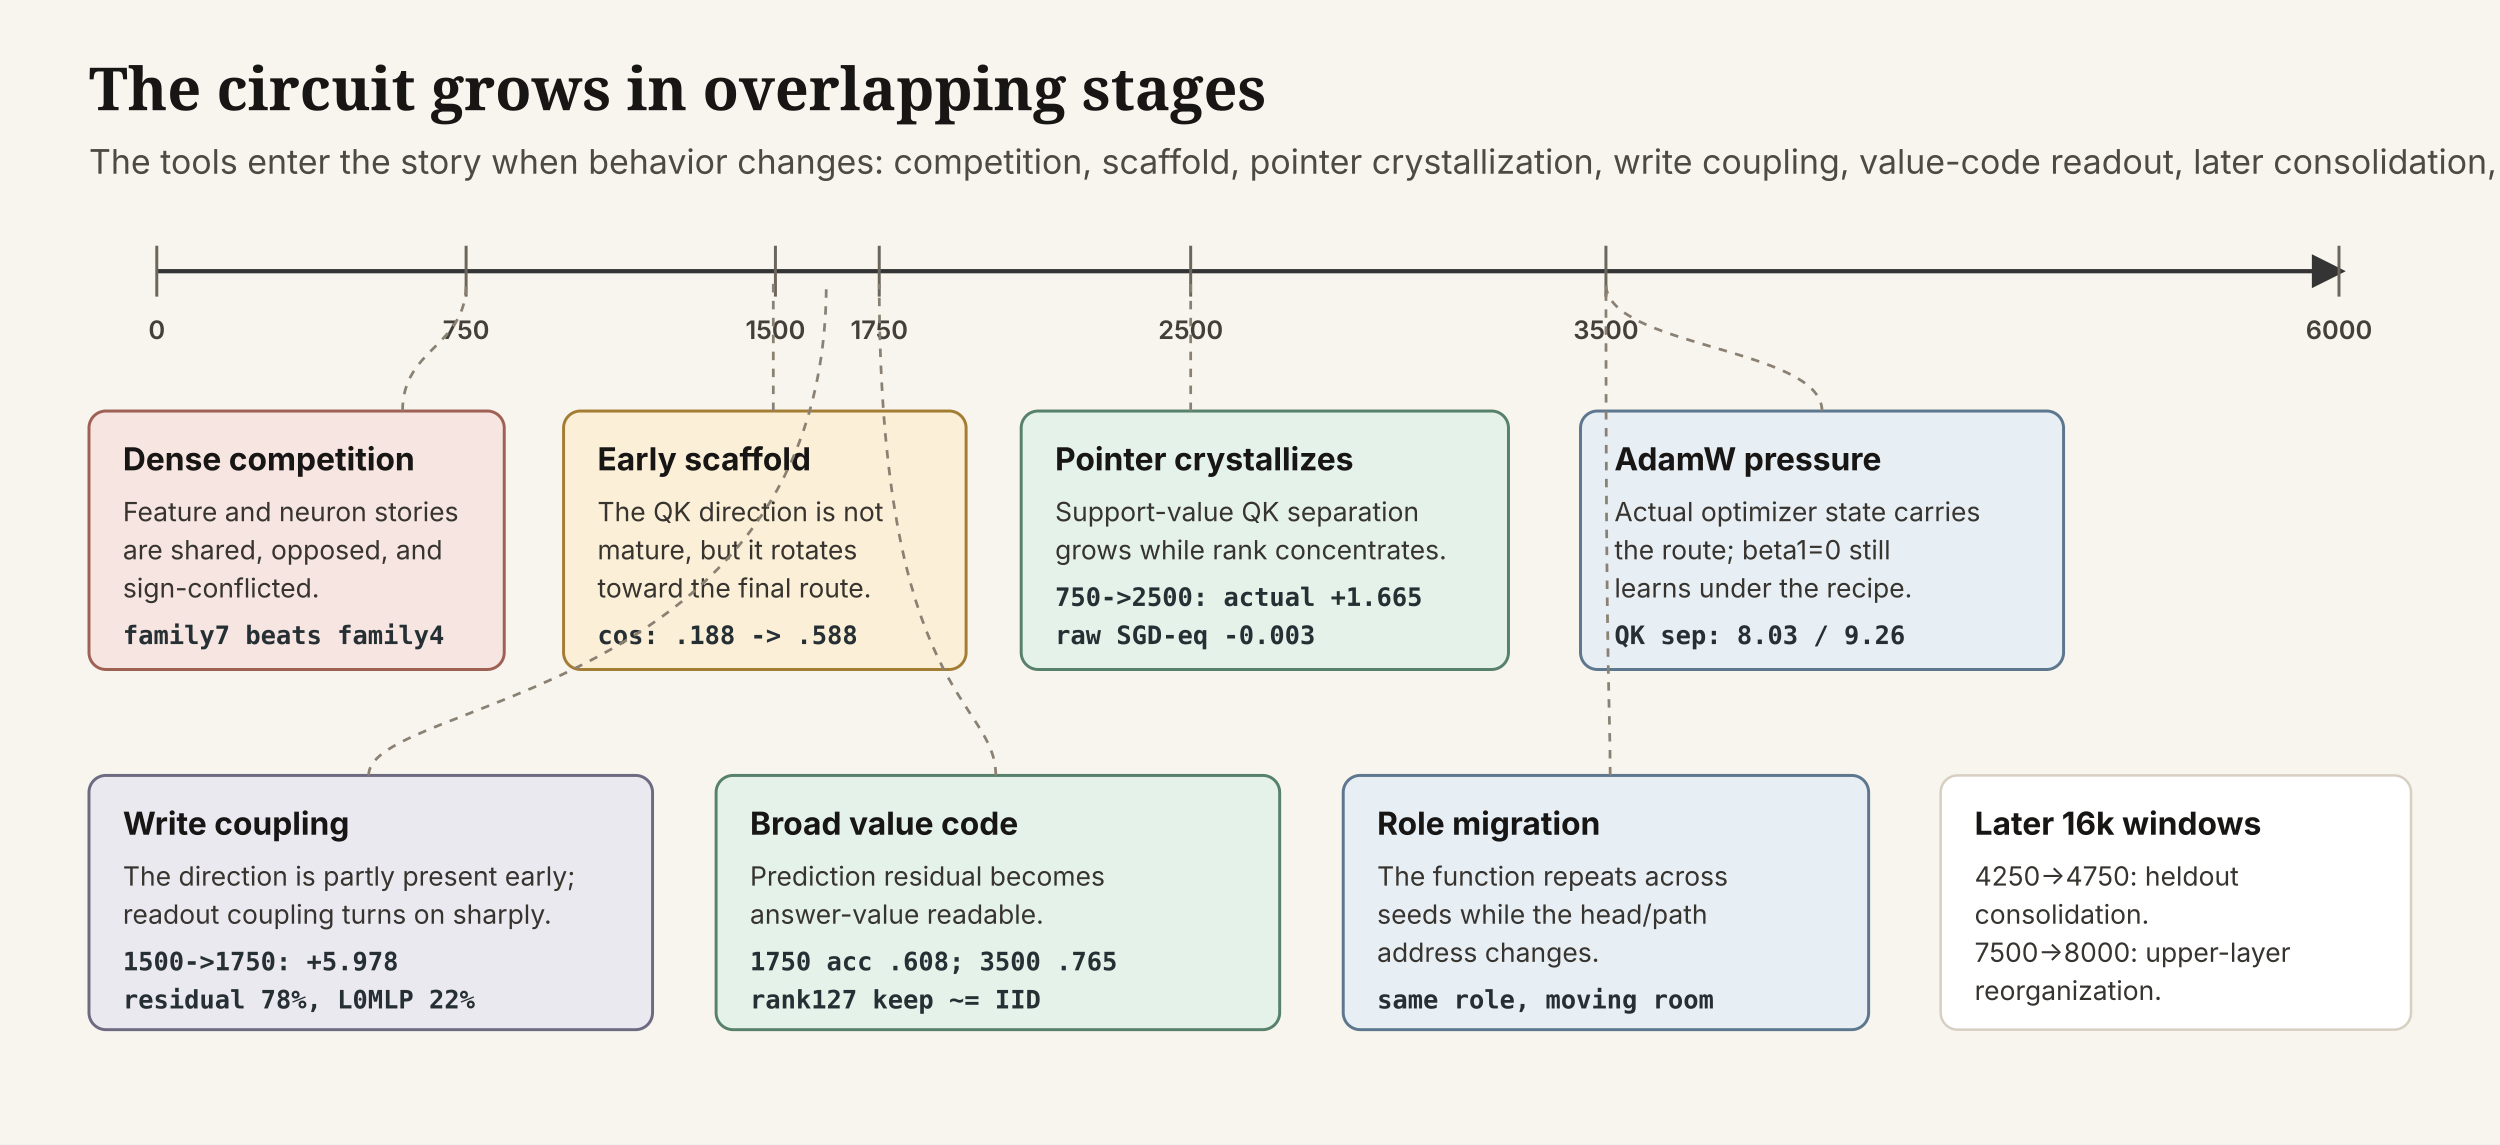
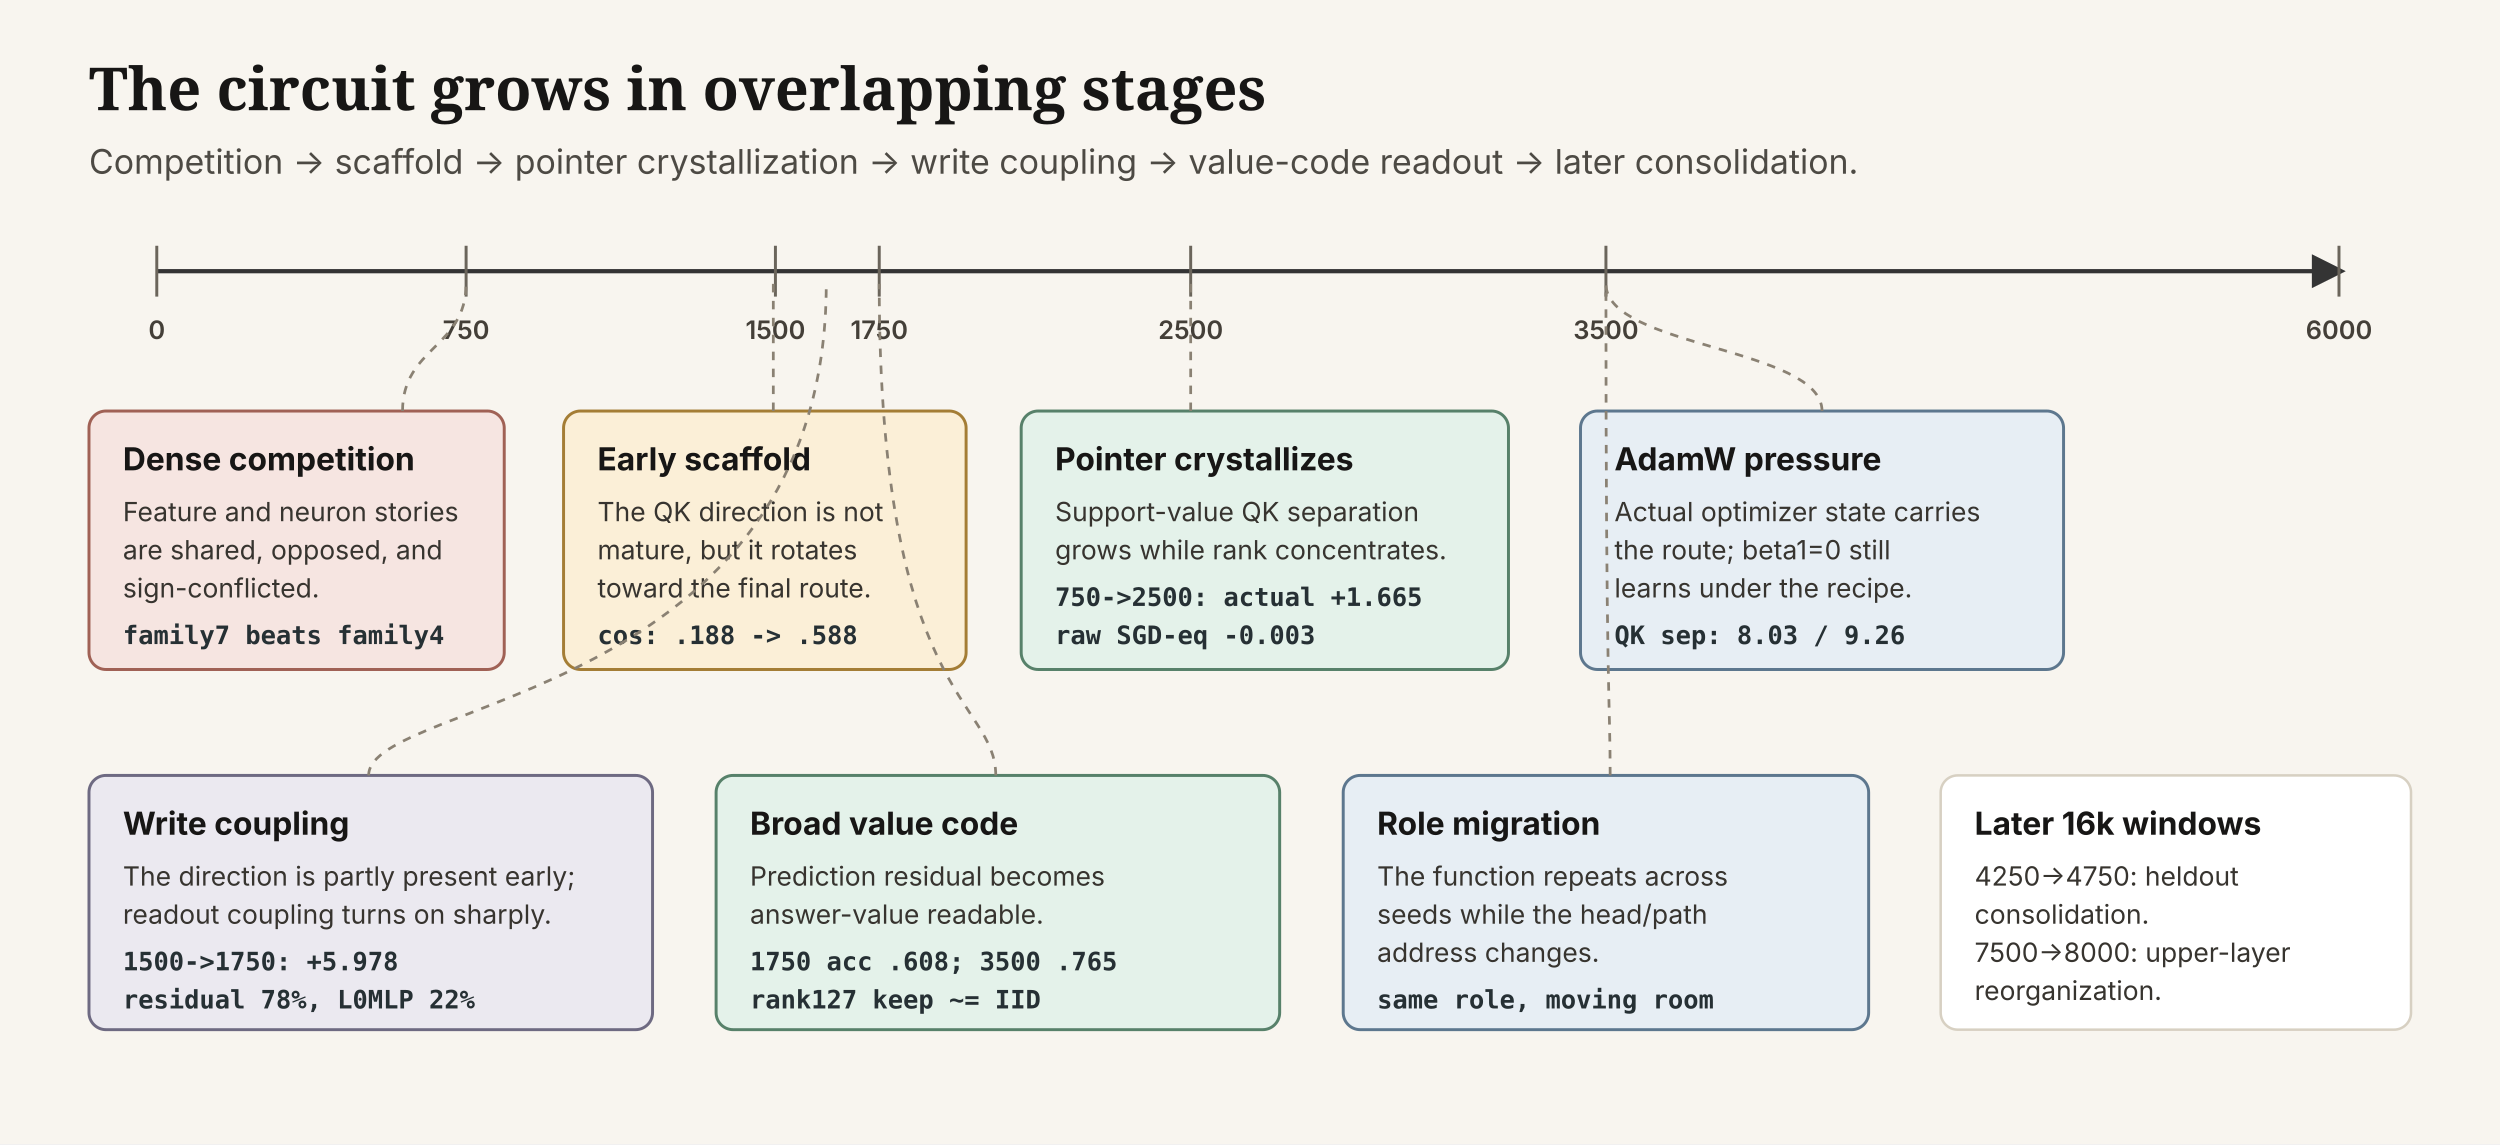
<svg xmlns="http://www.w3.org/2000/svg" width="1180" height="540" viewBox="0 0 1180 540" role="img" aria-labelledby="title desc">
  <defs>
    <marker id="arrow" viewBox="0 0 10 10" refX="8" refY="5" markerWidth="8" markerHeight="8" orient="auto">
      <path d="M 0 0 L 10 5 L 0 10 z" fill="#343434" />
    </marker>
    <style>
      .title { font: 700 28px Georgia, serif; fill: #171615; }
      .subtitle { font: 400 16px Inter, Arial, sans-serif; fill: #4d4a44; }
      .axis { stroke: #343434; stroke-width: 2; marker-end: url(#arrow); }
      .tick { stroke: #6b655b; stroke-width: 1.4; }
      .tick-label { font: 600 12px Inter, Arial, sans-serif; fill: #443f38; }
      .phase-title { font: 700 15px Inter, Arial, sans-serif; fill: #171615; }
      .phase-text { font: 400 12.5px Inter, Arial, sans-serif; fill: #37342f; }
      .phase-math { font: 600 12px ui-monospace, SFMono-Regular, Menlo, Consolas, monospace; fill: #263034; }
      .box { fill: #fffdf8; stroke: #bcb2a2; stroke-width: 1.4; rx: 8; }
      .green { fill: #e4f2ea; stroke: #57816a; }
      .blue { fill: #e7eef4; stroke: #5d778e; }
      .gold { fill: #fbefd7; stroke: #a47d35; }
      .rose { fill: #f6e5e1; stroke: #a06155; }
      .ink { fill: #ebe9f0; stroke: #6e6a82; }
      .callout { fill: #ffffff; stroke: #d7d0c2; stroke-width: 1.2; rx: 8; }
      .connector { stroke: #8a8173; stroke-width: 1.3; stroke-dasharray: 4 4; fill: none; }
    </style>
  </defs>
  <rect width="1180" height="540" fill="#f8f5ef" />
  <text x="42" y="52" class="title">The circuit grows in overlapping stages</text>
-   <text x="42" y="82" class="subtitle">The tools enter the story when behavior changes: competition, scaffold, pointer crystallization, write coupling, value-code readout, later consolidation, and role migration.</text>
+   <text x="42" y="82" class="subtitle">Competition -&gt; scaffold -&gt; pointer crystallization -&gt; write coupling -&gt; value-code readout -&gt; later consolidation.</text>
  <line x1="74" y1="128" x2="1104" y2="128" class="axis" />
  <g>
    <line x1="74" y1="116" x2="74" y2="140" class="tick" />
    <text x="74" y="160" class="tick-label" text-anchor="middle">0</text>
    <line x1="220" y1="116" x2="220" y2="140" class="tick" />
    <text x="220" y="160" class="tick-label" text-anchor="middle">750</text>
    <line x1="366" y1="116" x2="366" y2="140" class="tick" />
    <text x="366" y="160" class="tick-label" text-anchor="middle">1500</text>
    <line x1="415" y1="116" x2="415" y2="140" class="tick" />
    <text x="415" y="160" class="tick-label" text-anchor="middle">1750</text>
    <line x1="562" y1="116" x2="562" y2="140" class="tick" />
    <text x="562" y="160" class="tick-label" text-anchor="middle">2500</text>
    <line x1="758" y1="116" x2="758" y2="140" class="tick" />
    <text x="758" y="160" class="tick-label" text-anchor="middle">3500</text>
    <line x1="1104" y1="116" x2="1104" y2="140" class="tick" />
    <text x="1104" y="160" class="tick-label" text-anchor="middle">6000</text>
  </g>
  <g transform="translate(42 194)">
    <rect x="0" y="0" width="196" height="122" class="box rose" />
    <text x="16" y="28" class="phase-title">Dense competition</text>
    <text x="16" y="52" class="phase-text">Feature and neuron stories</text>
    <text x="16" y="70" class="phase-text">are shared, opposed, and</text>
    <text x="16" y="88" class="phase-text">sign-conflicted.</text>
    <text x="16" y="110" class="phase-math">family7 beats family4</text>
  </g>
  <path d="M 190 194 C 190 164 220 164 220 134" class="connector" />
  <g transform="translate(266 194)">
    <rect x="0" y="0" width="190" height="122" class="box gold" />
    <text x="16" y="28" class="phase-title">Early scaffold</text>
    <text x="16" y="52" class="phase-text">The QK direction is not</text>
    <text x="16" y="70" class="phase-text">mature, but it rotates</text>
    <text x="16" y="88" class="phase-text">toward the final route.</text>
    <text x="16" y="110" class="phase-math">cos: .188 -&gt; .588</text>
  </g>
  <path d="M 365 194 C 365 166 365 166 365 134" class="connector" />
  <g transform="translate(482 194)">
    <rect x="0" y="0" width="230" height="122" class="box green" />
    <text x="16" y="28" class="phase-title">Pointer crystallizes</text>
    <text x="16" y="52" class="phase-text">Support-value QK separation</text>
    <text x="16" y="70" class="phase-text">grows while rank concentrates.</text>
    <text x="16" y="92" class="phase-math">750-&gt;2500: actual +1.665</text>
    <text x="16" y="110" class="phase-math">raw SGD-eq -0.003</text>
  </g>
  <path d="M 562 194 C 562 164 562 164 562 134" class="connector" />
  <g transform="translate(746 194)">
    <rect x="0" y="0" width="228" height="122" class="box blue" />
    <text x="16" y="28" class="phase-title">AdamW pressure</text>
    <text x="16" y="52" class="phase-text">Actual optimizer state carries</text>
    <text x="16" y="70" class="phase-text">the route; beta1=0 still</text>
    <text x="16" y="88" class="phase-text">learns under the recipe.</text>
    <text x="16" y="110" class="phase-math">QK sep: 8.03 / 9.26</text>
  </g>
  <path d="M 860 194 C 860 164 758 164 758 134" class="connector" />
  <g transform="translate(42 366)">
    <rect x="0" y="0" width="266" height="120" class="box ink" />
    <text x="16" y="28" class="phase-title">Write coupling</text>
    <text x="16" y="52" class="phase-text">The direction is partly present early;</text>
    <text x="16" y="70" class="phase-text">readout coupling turns on sharply.</text>
    <text x="16" y="92" class="phase-math">1500-&gt;1750: +5.978</text>
    <text x="16" y="110" class="phase-math">residual 78%, L0MLP 22%</text>
  </g>
  <path d="M 174 366 C 174 330 390 330 390 134" class="connector" />
  <g transform="translate(338 366)">
    <rect x="0" y="0" width="266" height="120" class="box green" />
    <text x="16" y="28" class="phase-title">Broad value code</text>
    <text x="16" y="52" class="phase-text">Prediction residual becomes</text>
    <text x="16" y="70" class="phase-text">answer-value readable.</text>
    <text x="16" y="92" class="phase-math">1750 acc .608; 3500 .765</text>
    <text x="16" y="110" class="phase-math">rank127 keep ~= IID</text>
  </g>
  <path d="M 470 366 C 470 330 415 330 415 134" class="connector" />
  <g transform="translate(634 366)">
    <rect x="0" y="0" width="248" height="120" class="box blue" />
    <text x="16" y="28" class="phase-title">Role migration</text>
    <text x="16" y="52" class="phase-text">The function repeats across</text>
    <text x="16" y="70" class="phase-text">seeds while the head/path</text>
    <text x="16" y="88" class="phase-text">address changes.</text>
    <text x="16" y="110" class="phase-math">same role, moving room</text>
  </g>
  <path d="M 760 366 C 760 330 758 330 758 134" class="connector" />
  <g transform="translate(916 366)">
    <rect x="0" y="0" width="222" height="120" class="box callout" />
    <text x="16" y="28" class="phase-title">Later 16k windows</text>
    <text x="16" y="52" class="phase-text">4250-&gt;4750: heldout</text>
    <text x="16" y="70" class="phase-text">consolidation.</text>
    <text x="16" y="88" class="phase-text">7500-&gt;8000: upper-layer</text>
    <text x="16" y="106" class="phase-text">reorganization.</text>
  </g>
</svg>
